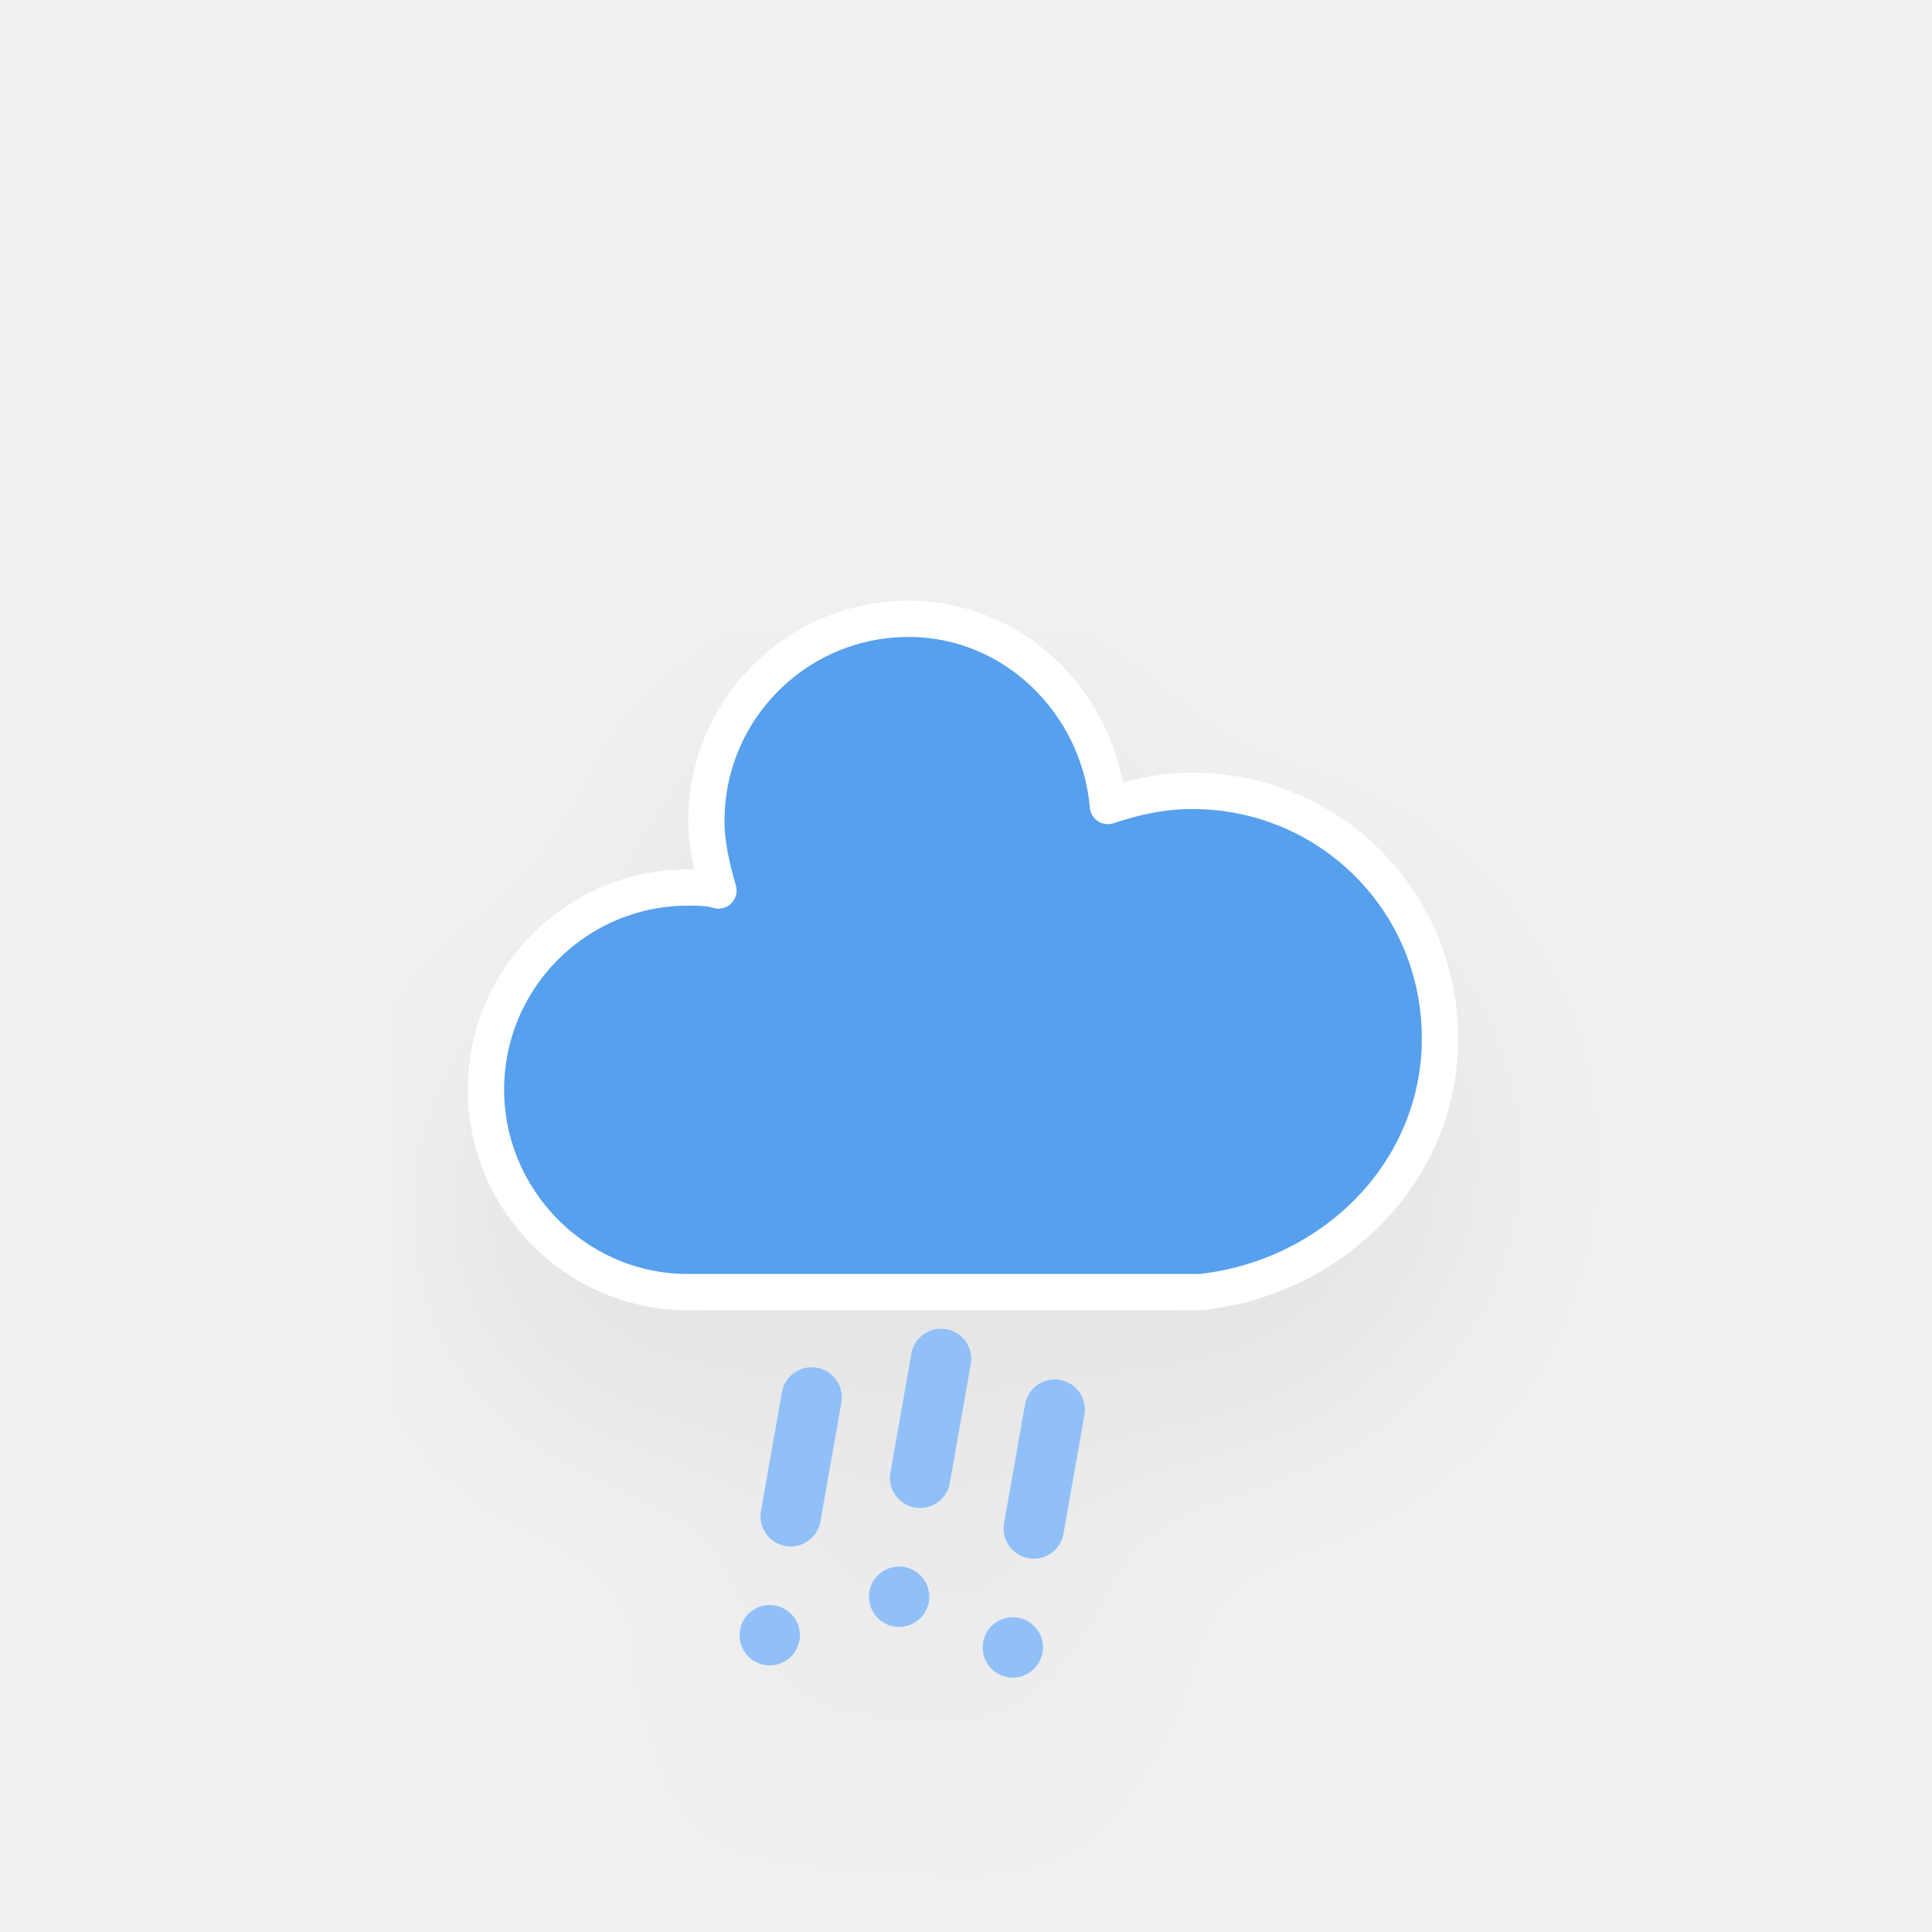
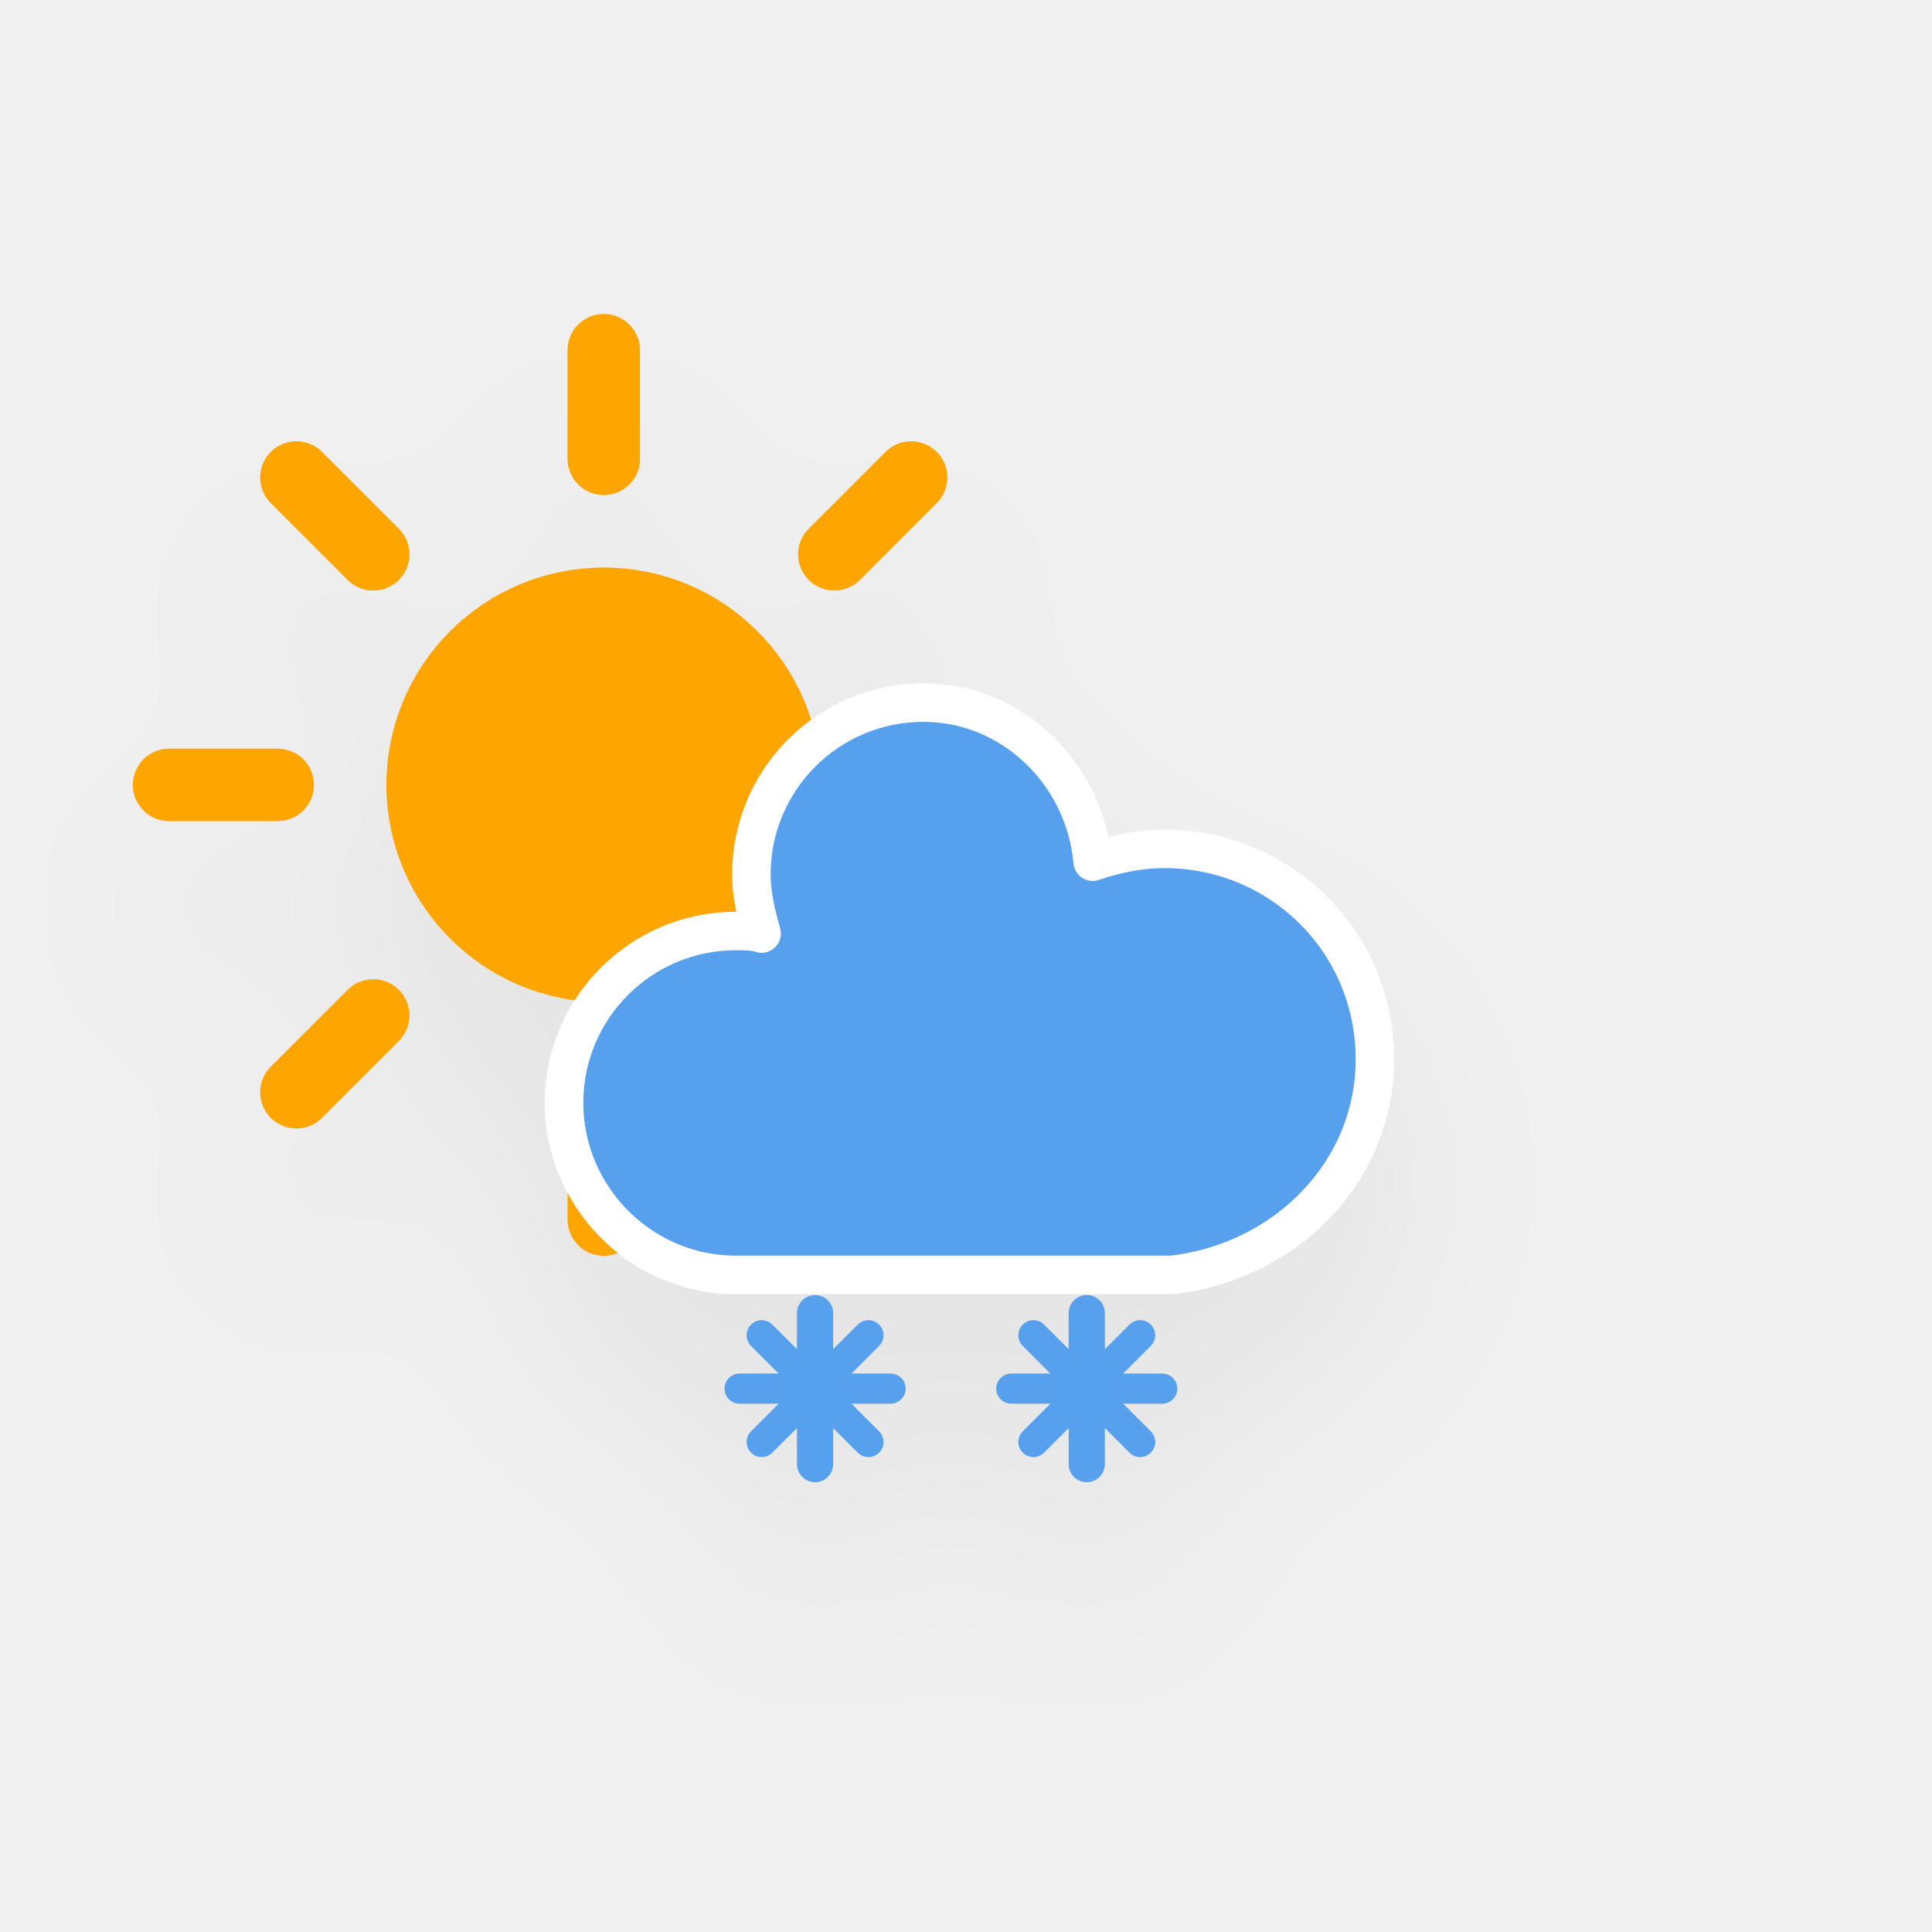
<svg xmlns="http://www.w3.org/2000/svg" version="1.1" width="64" height="64" viewbox="0 0 64 64">
  <defs>
    <filter id="blur" width="200%" height="200%">
      <feGaussianBlur in="SourceAlpha" stdDeviation="3" />
      <feOffset dx="0" dy="4" result="offsetblur" />
      <feComponentTransfer>
        <feFuncA type="linear" slope="0.05" />
      </feComponentTransfer>
      <feMerge>
        <feMergeNode />
        <feMergeNode in="SourceGraphic" />
      </feMerge>
    </filter>
  </defs>
-   <g filter="url(#blur)" id="rainy-6">
+   <g filter="url(#blur)" id="snowy-1">
    <g transform="translate(20,10)">
+       <g transform="translate(0,16), scale(1.2)">
+         <g class="am-weather-sun">
+           <g>
+             <line fill="none" stroke="orange" stroke-linecap="round" stroke-width="2" transform="translate(0,9)" x1="0" x2="0" y1="0" y2="3" />
+           </g>
+           <g transform="rotate(45)">
+             <line fill="none" stroke="orange" stroke-linecap="round" stroke-width="2" transform="translate(0,9)" x1="0" x2="0" y1="0" y2="3" />
+           </g>
+           <g transform="rotate(90)">
+             <line fill="none" stroke="orange" stroke-linecap="round" stroke-width="2" transform="translate(0,9)" x1="0" x2="0" y1="0" y2="3" />
+           </g>
+           <g transform="rotate(135)">
+             <line fill="none" stroke="orange" stroke-linecap="round" stroke-width="2" transform="translate(0,9)" x1="0" x2="0" y1="0" y2="3" />
+           </g>
+           <g transform="rotate(180)">
+             <line fill="none" stroke="orange" stroke-linecap="round" stroke-width="2" transform="translate(0,9)" x1="0" x2="0" y1="0" y2="3" />
+           </g>
+           <g transform="rotate(225)">
+             <line fill="none" stroke="orange" stroke-linecap="round" stroke-width="2" transform="translate(0,9)" x1="0" x2="0" y1="0" y2="3" />
+           </g>
+           <g transform="rotate(270)">
+             <line fill="none" stroke="orange" stroke-linecap="round" stroke-width="2" transform="translate(0,9)" x1="0" x2="0" y1="0" y2="3" />
+           </g>
+           <g transform="rotate(315)">
+             <line fill="none" stroke="orange" stroke-linecap="round" stroke-width="2" transform="translate(0,9)" x1="0" x2="0" y1="0" y2="3" />
+           </g>
+         </g>
+         <circle cx="0" cy="0" fill="orange" r="5" stroke="orange" stroke-width="2" />
+       </g>
      <g>
-         <path d="M47.7,35.4c0-4.6-3.7-8.2-8.2-8.2c-1,0-1.9,0.2-2.8,0.5c-0.3-3.4-3.1-6.2-6.6-6.2c-3.7,0-6.7,3-6.7,6.7c0,0.8,0.2,1.6,0.4,2.3    c-0.3-0.1-0.7-0.1-1-0.1c-3.7,0-6.7,3-6.7,6.7c0,3.6,2.9,6.6,6.5,6.7l17.2,0C44.2,43.3,47.7,39.8,47.7,35.4z" fill="#57A0EE" stroke="#FFFFFF" stroke-linejoin="round" stroke-width="1.2" transform="translate(-20,-11)" />
+         <path d="M47.7,35.4c0-4.6-3.7-8.2-8.2-8.2c-1,0-1.9,0.2-2.8,0.5c-0.3-3.4-3.1-6.2-6.6-6.2c-3.7,0-6.7,3-6.7,6.7c0,0.8,0.2,1.6,0.4,2.3    c-0.3-0.1-0.7-0.1-1-0.1c-3.7,0-6.7,3-6.7,6.7c0,3.6,2.9,6.6,6.5,6.7l17.2,0C44.2,43.3,47.7,39.8,47.7,35.4z" fill="#57A0EE" stroke="#FFFFFF" stroke-linejoin="round" stroke-width="1.5" transform="translate(-15,-5), scale(0.85)" />
      </g>
    </g>
-     <g transform="translate(31,46), rotate(10)">
-       <line class="am-weather-rain-1" fill="none" stroke="#91C0F8" stroke-dasharray="4,4" stroke-linecap="round" stroke-width="2" transform="translate(-4,1)" x1="0" x2="0" y1="0" y2="8" />
-       <line class="am-weather-rain-2" fill="none" stroke="#91C0F8" stroke-dasharray="4,4" stroke-linecap="round" stroke-width="2" transform="translate(0,-1)" x1="0" x2="0" y1="0" y2="8" />
-       <line class="am-weather-rain-1" fill="none" stroke="#91C0F8" stroke-dasharray="4,4" stroke-linecap="round" stroke-width="2" transform="translate(4,0)" x1="0" x2="0" y1="0" y2="8" />
+     <g transform="translate(20,9)">
+       <g class="am-weather-snow-1">
+         <g transform="translate(7,28)">
+           <line fill="none" stroke="#57A0EE" stroke-linecap="round" stroke-width="1.2" transform="translate(0,9), rotate(0)" x1="0" x2="0" y1="-2.5" y2="2.5" />
+           <line fill="none" stroke="#57A0EE" stroke-linecap="round" stroke-width="1" transform="translate(0,9), rotate(45)" x1="0" x2="0" y1="-2.5" y2="2.5" />
+           <line fill="none" stroke="#57A0EE" stroke-linecap="round" stroke-width="1" transform="translate(0,9), rotate(90)" x1="0" x2="0" y1="-2.5" y2="2.5" />
+           <line fill="none" stroke="#57A0EE" stroke-linecap="round" stroke-width="1" transform="translate(0,9), rotate(135)" x1="0" x2="0" y1="-2.5" y2="2.5" />
+         </g>
+       </g>
+       <g class="am-weather-snow-2">
+         <g transform="translate(16,28)">
+           <line fill="none" stroke="#57A0EE" stroke-linecap="round" stroke-width="1.2" transform="translate(0,9), rotate(0)" x1="0" x2="0" y1="-2.5" y2="2.5" />
+           <line fill="none" stroke="#57A0EE" stroke-linecap="round" stroke-width="1" transform="translate(0,9), rotate(45)" x1="0" x2="0" y1="-2.5" y2="2.5" />
+           <line fill="none" stroke="#57A0EE" stroke-linecap="round" stroke-width="1" transform="translate(0,9), rotate(90)" x1="0" x2="0" y1="-2.5" y2="2.5" />
+           <line fill="none" stroke="#57A0EE" stroke-linecap="round" stroke-width="1" transform="translate(0,9), rotate(135)" x1="0" x2="0" y1="-2.5" y2="2.5" />
+         </g>
+       </g>
    </g>
  </g>
</svg>
